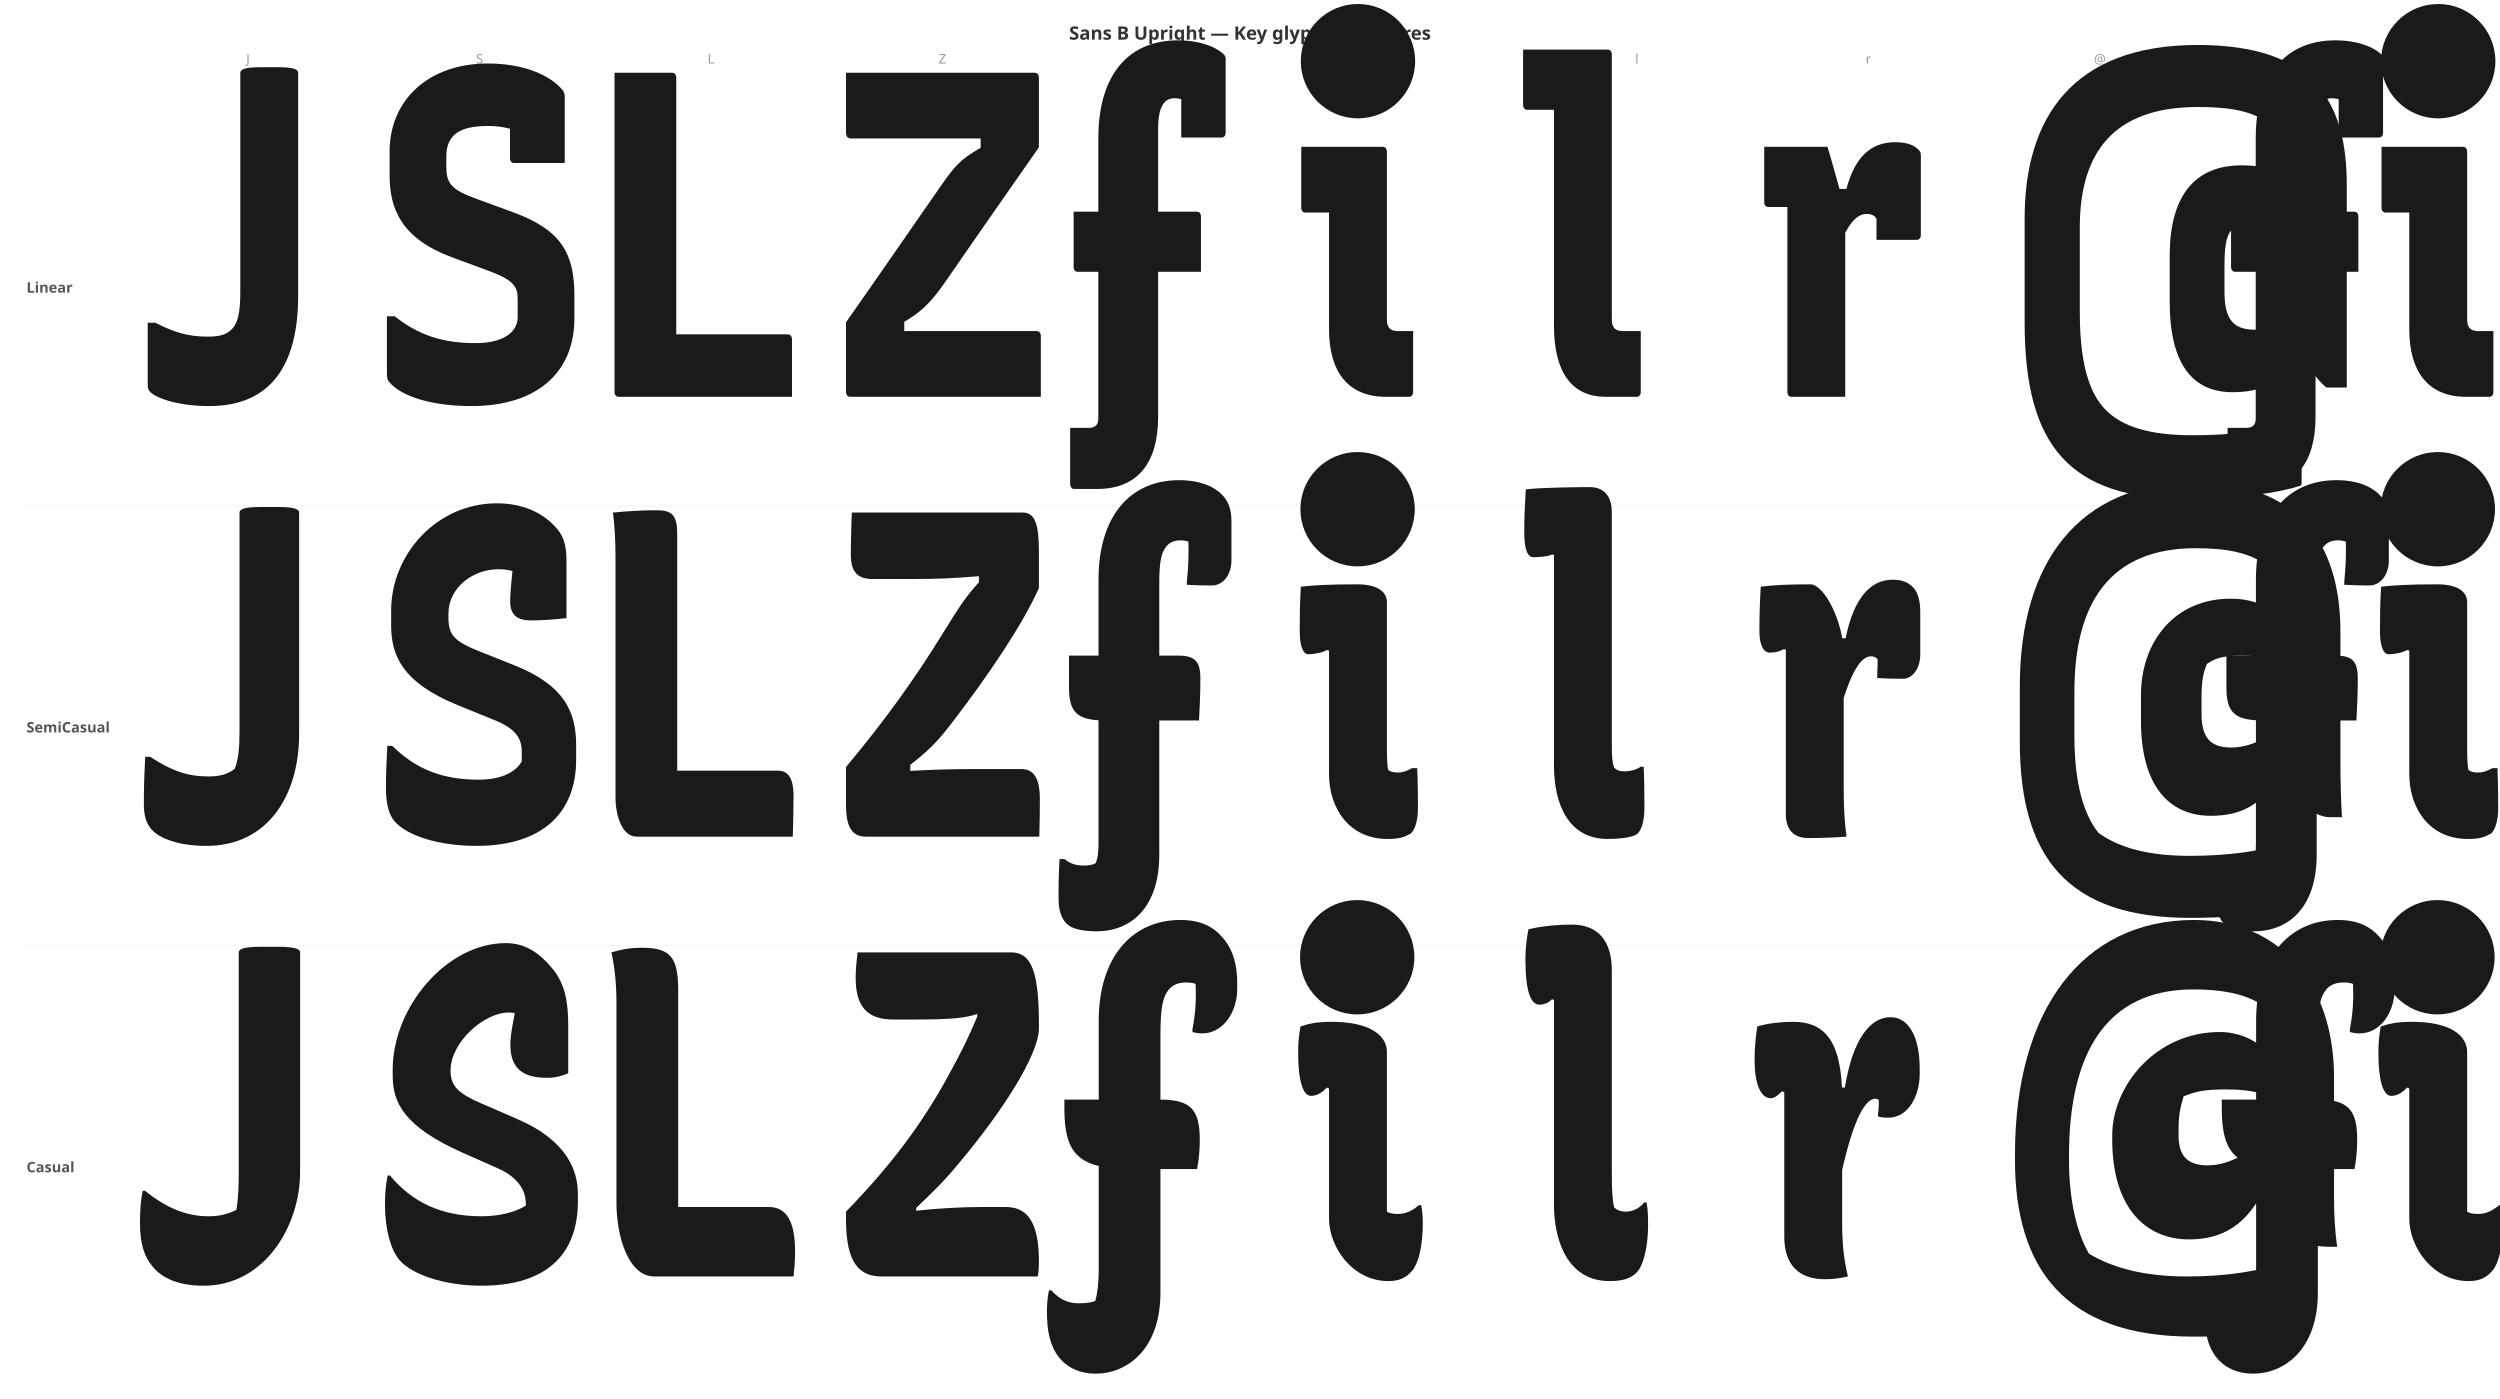
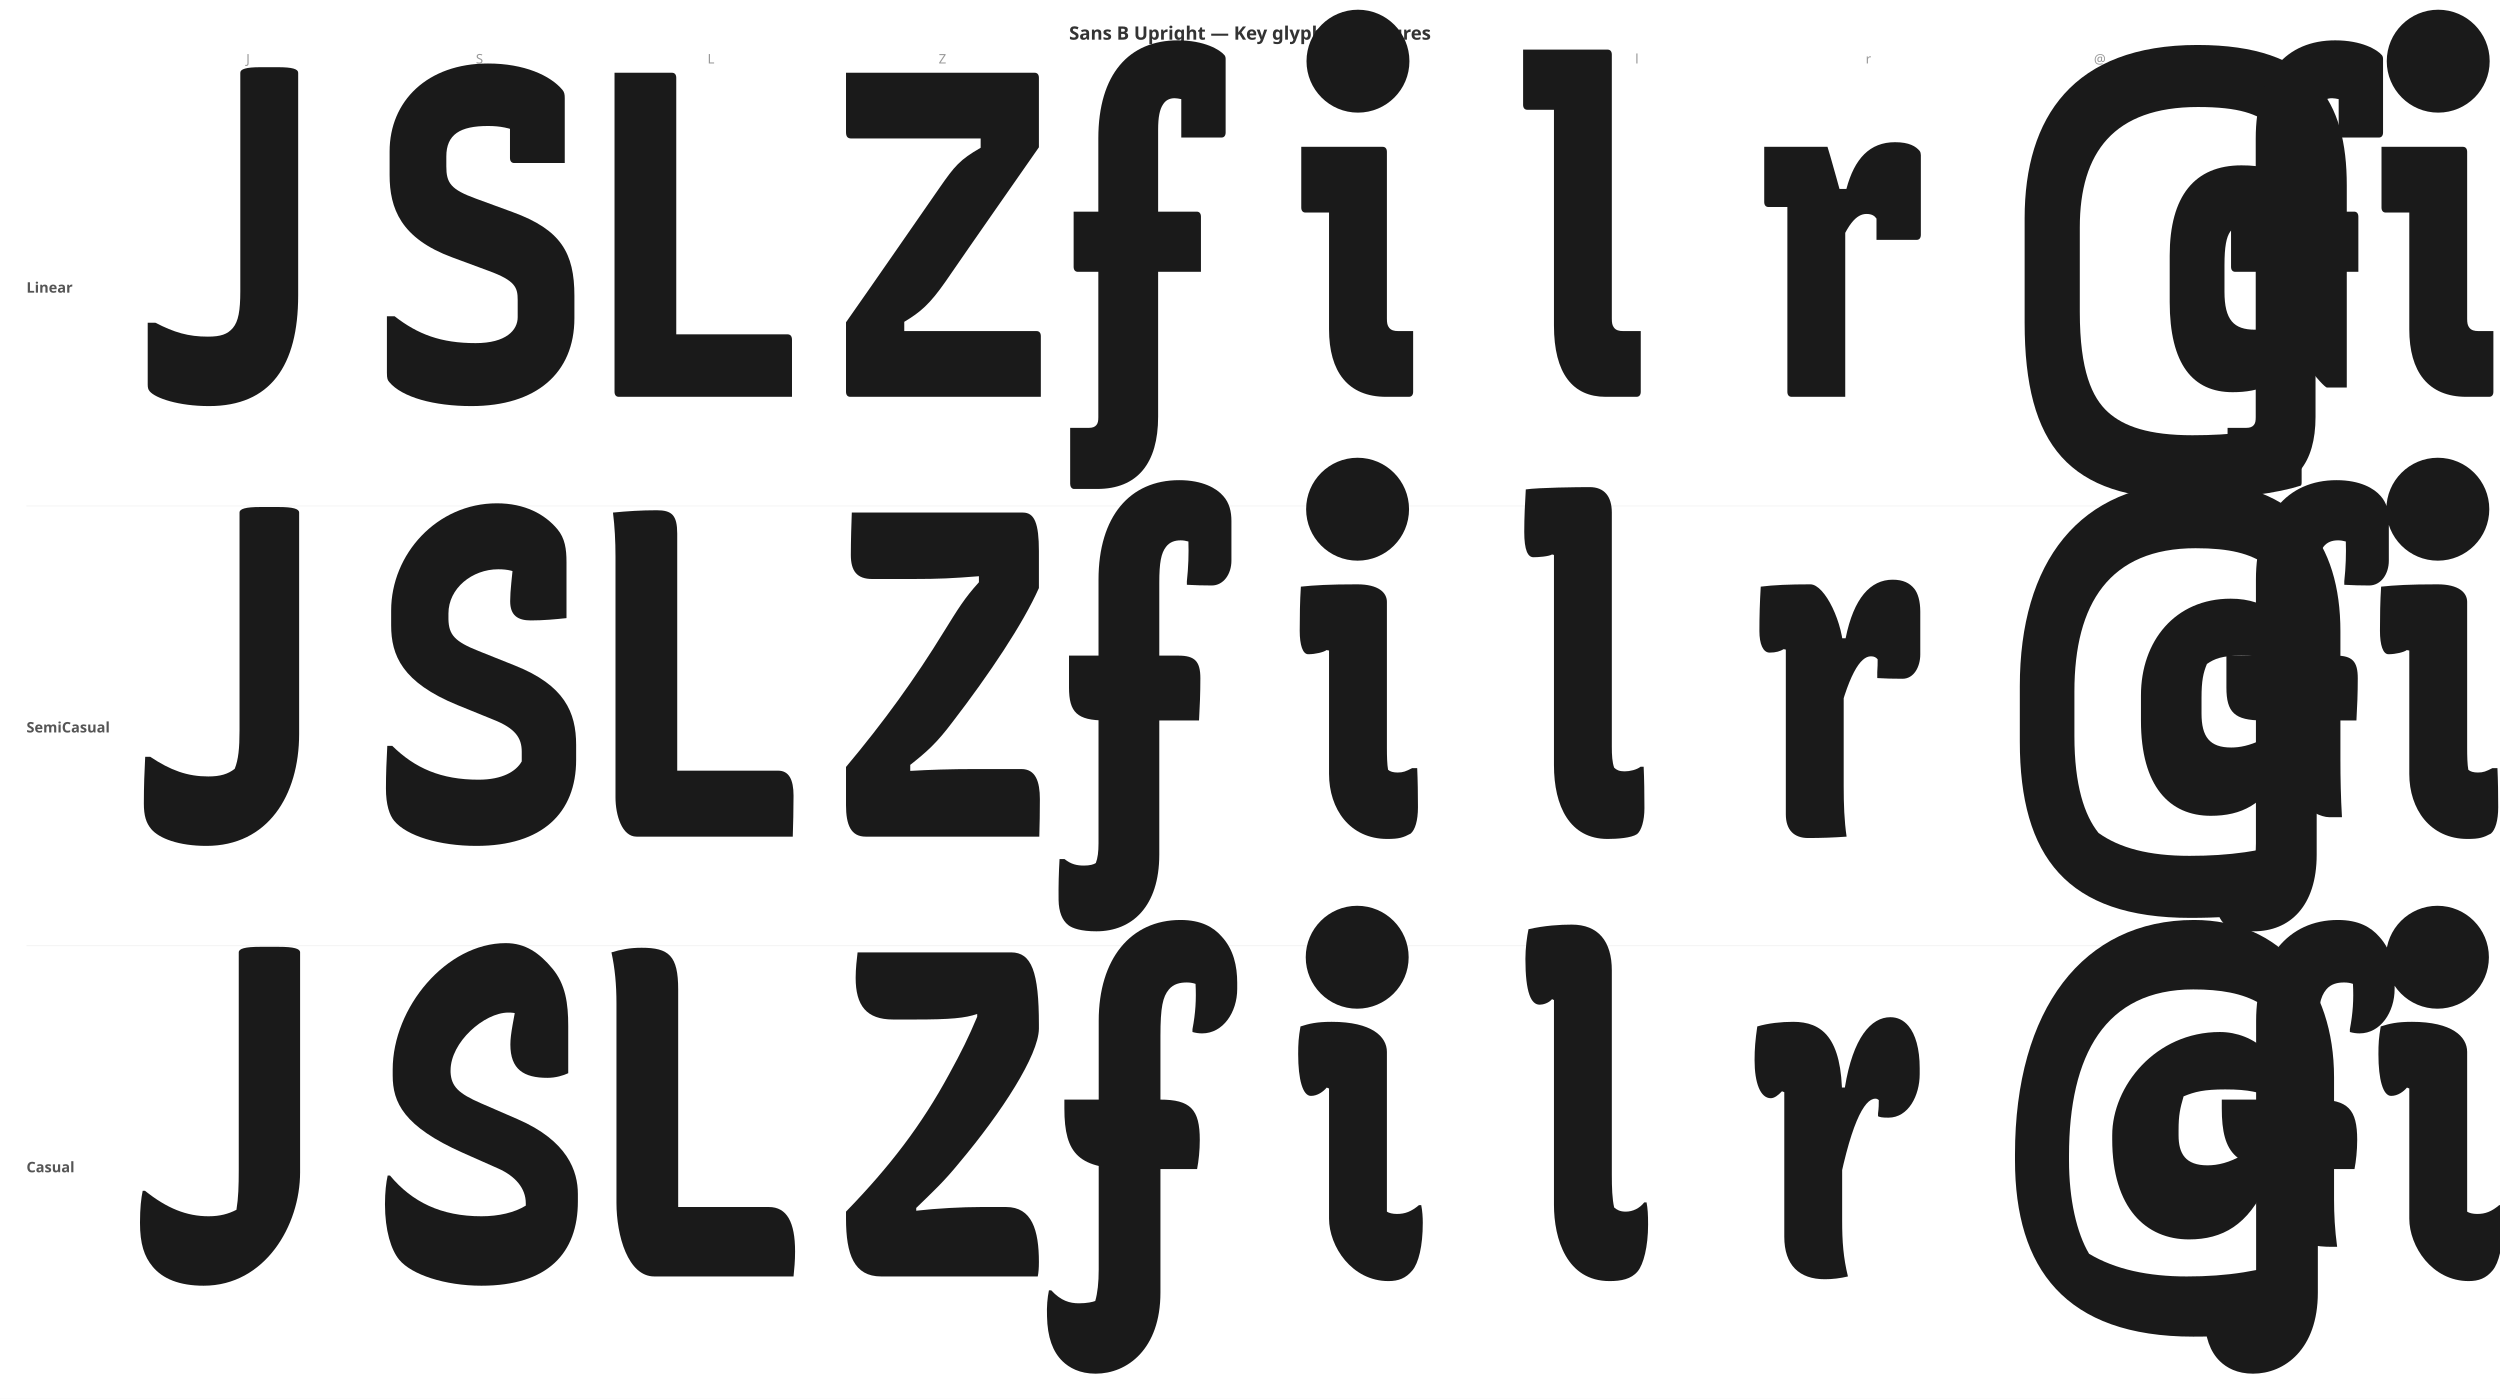
<svg xmlns="http://www.w3.org/2000/svg" width="1890.0" height="1057.5" viewBox="0 0 1890.0 1057.5">
  <rect width="100%" height="100%" fill="white" />
  <text x="945.0" y="30" text-anchor="middle" font-size="14" font-family="sans-serif" font-weight="bold" fill="#333">Sans B Upright — Key glyphs + features</text>
  <text x="187.5" y="48" text-anchor="middle" font-size="10" font-family="sans-serif" fill="#999">J</text>
  <text x="362.5" y="48" text-anchor="middle" font-size="10" font-family="sans-serif" fill="#999">S</text>
  <text x="537.5" y="48" text-anchor="middle" font-size="10" font-family="sans-serif" fill="#999">L</text>
  <text x="712.5" y="48" text-anchor="middle" font-size="10" font-family="sans-serif" fill="#999">Z</text>
  <text x="887.5" y="48" text-anchor="middle" font-size="10" font-family="sans-serif" fill="#999">f</text>
  <text x="1062.5" y="48" text-anchor="middle" font-size="10" font-family="sans-serif" fill="#999">i</text>
  <text x="1237.5" y="48" text-anchor="middle" font-size="10" font-family="sans-serif" fill="#999">l</text>
  <text x="1412.5" y="48" text-anchor="middle" font-size="10" font-family="sans-serif" fill="#999">r</text>
  <text x="1587.5" y="48" text-anchor="middle" font-size="10" font-family="sans-serif" fill="#999">@</text>
  <text x="1762.5" y="48" text-anchor="middle" font-size="10" font-family="sans-serif" fill="#999">fi</text>
  <text x="20" y="221.25" font-size="11" font-family="sans-serif" font-weight="bold" fill="#555">Linear</text>
  <path d="M157.167 254.5C142.292 254.5 131.792 251.35 117.5 244.0H111.667C111.667 259.75 111.667 276.2 111.667 290.55C111.667 293.0 111.958 294.4 113.125 295.8C117.5 301.05 135.0 307.0 158.042 307.0C204.417 307.0 225.417 276.55 225.417 223.35C225.417 167.794 225.417 110.556 225.417 55C225.417 52.2 221.042 50.8 210.104 50.8C205.729 50.8 201.354 50.8 196.979 50.8C186.042 50.8 181.667 52.2 181.667 55C181.667 55 181.667 55 181.667 55C181.667 55 181.667 55 181.667 55C181.667 109.516 181.667 165.684 181.667 220.2C181.667 234.9 180.208 242.95 176.125 247.85C172.042 252.75 166.792 254.5 157.167 254.5Z" fill="#1a1a1a" />
  <path d="M368.917 48C323.125 48 294.542 76.35 294.542 114.5V132.35C294.542 157.55 303.0 180.3 342.083 194.65L369.5 204.8C389.625 212.15 391.375 217.4 391.375 226.85V239.8C391.375 249.6 382.625 259.4 359.583 259.4C333.333 259.4 315.833 252.75 298.333 239.1H292.5C292.5 255.55 292.5 268.85 292.5 281.8C292.5 286.35 293.083 287.4 294.25 288.8C303.875 300.35 328.083 307.0 356.375 307.0C405.375 307.0 434.25 282.15 434.25 240.5V223.7C434.25 191.15 424.042 173.65 387.583 160.35L359.875 150.2C340.625 143.2 337.417 138.3 337.417 125.7V118.35C337.417 101.55 347.917 95.25 368.917 95.25C378.25 95.25 384.667 96.65 393.708 100.15L385.542 88.6C385.542 103.3 385.542 111.7 385.542 119.4C385.542 121.85 386.708 123.25 388.75 123.25C401.292 123.25 414.417 123.25 426.958 123.25C426.958 107.5 426.958 87.9 426.958 74.25C426.958 71.45 426.667 69.7 425.208 67.95C416.167 57.1 396.333 48 368.917 48Z" fill="#1a1a1a" />
  <path d="M467.792 300.0H598.75C598.75 285.65 598.75 273.05 598.75 256.95C598.75 254.15 597.583 252.75 595.25 252.75H511.25C511.25 189.05 511.25 122.55 511.25 58.85C511.25 56.4 510.083 55 508.042 55C493.458 55 479.167 55 464.583 55C464.583 64.45 464.583 73.55 464.583 83.0C464.583 154.05 464.583 225.1 464.583 296.15C464.583 298.6 465.75 300.0 467.792 300.0Z" fill="#1a1a1a" />
  <path d="M786.875 300.0C786.875 284.6 786.875 269.55 786.875 254.15C786.875 251.7 785.708 250.3 783.667 250.3H732.333C709.875 250.3 698.208 250.3 683.625 250.3V243.3C695.875 235.95 702.875 230.0 714.833 212.85C738.167 178.9 761.792 145.3 785.417 111.35V58.85C785.417 56.4 784.25 55 782.208 55H639.583C639.583 65.15 639.583 85.45 639.583 99.8C639.583 103.3 640.75 104.7 643.667 104.7H688.292C702.0 104.7 710.458 104.7 741.375 104.7V111.7C725.625 120.8 721.833 125.35 710.167 142.15C686.542 176.1 663.208 210.05 639.583 243.65V296.15C639.583 298.6 640.75 300.0 642.792 300.0Z" fill="#1a1a1a" />
  <path d="M809.042 323.45C809.042 337.8 809.042 351.45 809.042 365.8C809.042 367.9 810.208 369.65 811.958 369.65C813.072 369.65 818.481 369.65 829.458 369.65C859.792 369.65 875.542 350.4 875.542 315.05C875.542 244.7 875.542 147.4 875.542 98.05C875.542 88.6 876.708 82.65 879.333 78.8C881.375 75.65 884.292 74.25 888.083 74.25C889.542 74.25 891.292 74.6 893.042 74.95C893.042 80.9 893.042 92.1 893.042 100.85V104.0C903.071 104.0 913.387 104.0 923.375 104.0C925.417 104.0 926.583 102.6 926.583 100.15V44.5C926.583 43.45 926.292 42.4 925.708 41.7C922.309 37.621 910.583 30.5 890.417 30.5C853.756 30.5 830.333 55.7 830.333 104.7C830.333 175.4 830.333 244.7 830.333 315.4C830.333 318.2 830.042 319.95 828.875 321.35C827.708 322.75 825.958 323.45 823.333 323.45C819.693 323.45 817.445 323.45 814.875 323.45ZM811.667 160.0C811.667 174.0 811.667 187.65 811.667 201.65C811.667 204.1 812.833 205.5 814.875 205.5H907.917C907.917 190.8 907.917 178.55 907.917 163.85C907.917 161.4 906.75 160.0 904.708 160.0Z" fill="#1a1a1a" />
-   <path d="M983.75 111.0C983.75 125.0 983.75 142.85 983.75 156.85C983.75 159.3 984.917 160.7 986.958 160.7C993.083 160.7 1001.25 160.7 1002.708 160.7H1004.75C1004.75 189.05 1004.75 213.55 1004.75 248.9C1004.75 281.1 1019.042 300.0 1047.917 300.0C1058.125 300.0 1059.0 300.0 1065.125 300.0C1067.167 300.0 1068.333 298.6 1068.333 296.15C1068.333 282.15 1068.333 264.3 1068.333 250.3H1062.5C1058.708 250.3 1059.292 250.3 1057.25 250.3C1053.75 250.3 1051.708 249.6 1050.25 247.85C1048.792 246.1 1048.5 244.0 1048.5 240.85C1048.5 197.45 1048.5 158.25 1048.5 114.85C1048.5 112.4 1047.333 111.0 1045.292 111.0C1014.375 111.0 997.458 111.0 983.75 111.0ZM983.4 46.25C983.4 70.123 1002.752 89.475 1026.625 89.475C1050.498 89.475 1069.85 70.123 1069.85 46.25C1069.85 22.377 1050.498 3.025 1026.625 3.025C1002.752 3.025 983.4 22.377 983.4 46.25Z" fill="#1a1a1a" />
+   <path d="M983.75 111.0C983.75 125.0 983.75 142.85 983.75 156.85C983.75 159.3 984.917 160.7 986.958 160.7C993.083 160.7 1001.25 160.7 1002.708 160.7H1004.75C1004.75 189.05 1004.75 213.55 1004.75 248.9C1004.75 281.1 1019.042 300.0 1047.917 300.0C1058.125 300.0 1059.0 300.0 1065.125 300.0C1067.167 300.0 1068.333 298.6 1068.333 296.15C1068.333 282.15 1068.333 264.3 1068.333 250.3H1062.5C1058.708 250.3 1059.292 250.3 1057.25 250.3C1053.75 250.3 1051.708 249.6 1050.25 247.85C1048.792 246.1 1048.5 244.0 1048.5 240.85C1048.5 197.45 1048.5 158.25 1048.5 114.85C1048.5 112.4 1047.333 111.0 1045.292 111.0C1014.375 111.0 997.458 111.0 983.75 111.0ZM987.722 46.25C987.722 67.736 1005.139 85.153 1026.625 85.153C1048.111 85.153 1065.527 67.736 1065.527 46.25C1065.527 24.764 1048.111 7.348 1026.625 7.348C1005.139 7.348 987.722 24.764 987.722 46.25Z" fill="#1a1a1a" />
  <path d="M1151.458 37.5C1151.458 51.5 1151.458 65.15 1151.458 79.15C1151.458 81.6 1152.625 83.0 1154.667 83.0C1158.75 83.0 1171.0 83.0 1173.333 83.0H1174.792C1174.792 137.25 1174.792 191.85 1174.792 246.1C1174.792 282.5 1189.083 300.0 1213.875 300.0C1219.417 300.0 1233.417 300.0 1237.208 300.0C1239.25 300.0 1240.417 298.6 1240.417 296.15C1240.417 282.15 1240.417 264.3 1240.417 250.3H1237.5C1235.167 250.3 1230.208 250.3 1227.292 250.3C1223.792 250.3 1221.75 249.6 1220.292 247.85C1218.833 246.1 1218.542 244.0 1218.542 240.85C1218.542 172.95 1218.542 109.25 1218.542 41.35C1218.542 38.9 1217.375 37.5 1215.333 37.5C1206.0 37.5 1158.458 37.5 1151.458 37.5Z" fill="#1a1a1a" />
  <path d="M1333.75 111.0C1333.75 125.0 1333.75 138.65 1333.75 152.65C1333.75 155.1 1334.917 156.5 1336.958 156.5C1343.958 156.5 1347.458 156.5 1349.792 156.5H1351.25C1351.25 194.65 1351.25 258.0 1351.25 296.15C1351.25 298.6 1352.417 300.0 1354.458 300.0C1367.875 300.0 1381.583 300.0 1395.0 300.0C1395.0 289.85 1395.0 278.3 1395.0 265.7C1395.0 229.65 1395.0 187.3 1395.0 158.6C1395.0 158.25 1381.875 111.0 1381.583 111.0C1359.417 111.0 1344.833 111.0 1333.75 111.0ZM1432.625 107.5C1413.667 107.5 1402.0 119.75 1395.875 142.85H1386.542V196.75C1395.875 168.75 1403.766 161.75 1411.042 161.75C1415.125 161.75 1417.167 163.15 1418.625 165.25C1418.625 168.378 1418.625 171.415 1418.625 174.35V181.35C1428.542 181.35 1439.042 181.35 1448.958 181.35C1451.0 181.35 1452.167 179.95 1452.167 177.5V117.3C1452.167 116.25 1451.875 114.85 1451.292 114.15C1448.375 110.65 1443.417 107.5 1432.625 107.5Z" fill="#1a1a1a" />
  <path d="M1530.625 164.9V244.0C1530.625 336.75 1564.167 377.35 1653.708 377.35C1691.625 377.35 1723.125 372.45 1739.167 367.2C1740.042 366.85 1740.042 365.45 1740.042 364.4C1740.042 355.3 1740.042 329.05 1740.042 319.95H1733.333C1710.292 325.9 1687.542 329.05 1657.5 329.05C1624.542 329.05 1605.583 322.4 1593.625 311.55C1581.667 300.7 1572.333 280.4 1572.333 235.95V171.9C1572.333 115.2 1598.0 80.9 1661.583 80.9C1693.083 80.9 1706.5 86.15 1717.875 95.25C1729.542 104.35 1732.75 119.05 1732.75 141.8C1732.75 172.25 1732.75 209.35 1732.75 261.15C1732.75 262.55 1756.083 293.0 1759.292 293.0H1774.167C1774.167 275.85 1774.167 258.7 1774.167 241.55C1774.167 198.15 1774.167 154.4 1774.167 140.05C1774.167 77.05 1749.667 34.0 1661.292 34.0C1567.083 34.0 1530.625 88.95 1530.625 164.9ZM1748.5 233.15C1728.958 245.4 1715.25 249.25 1704.75 249.25C1688.708 249.25 1681.708 241.9 1681.708 220.55V200.6C1681.708 186.25 1683.167 179.25 1686.083 175.05C1689.292 170.5 1693.667 167.7 1706.5 167.7C1719.042 167.7 1731.0 170.5 1745.292 175.05V134.1H1728.958C1719.333 127.8 1710.0 125.0 1694.542 125.0C1659.25 125.0 1640.292 148.1 1640.292 193.25V228.25C1640.292 275.5 1657.792 296.5 1687.833 296.5C1708.833 296.5 1723.417 290.2 1735.958 271.3H1748.5Z" fill="#1a1a1a" />
-   <path d="M1684.042 323.45C1684.042 337.8 1684.042 351.45 1684.042 365.8C1684.042 367.9 1685.208 369.65 1686.958 369.65C1688.072 369.65 1693.481 369.65 1704.458 369.65C1734.792 369.65 1750.542 350.4 1750.542 315.05C1750.542 244.7 1750.542 147.4 1750.542 98.05C1750.542 88.6 1751.708 82.65 1754.333 78.8C1756.375 75.65 1759.292 74.25 1763.083 74.25C1764.542 74.25 1766.292 74.6 1768.042 74.95C1768.042 80.9 1768.042 92.1 1768.042 100.85V104.0C1778.071 104.0 1788.387 104.0 1798.375 104.0C1800.417 104.0 1801.583 102.6 1801.583 100.15V44.5C1801.583 43.45 1801.292 42.4 1800.708 41.7C1797.309 37.621 1785.583 30.5 1765.417 30.5C1728.756 30.5 1705.333 55.7 1705.333 104.7C1705.333 175.4 1705.333 244.7 1705.333 315.4C1705.333 318.2 1705.042 319.95 1703.875 321.35C1702.708 322.75 1700.958 323.45 1698.333 323.45C1694.693 323.45 1692.445 323.45 1689.875 323.45ZM1686.667 160.0C1686.667 174.0 1686.667 187.65 1686.667 201.65C1686.667 204.1 1687.833 205.5 1689.875 205.5H1782.917C1782.917 190.8 1782.917 178.55 1782.917 163.85C1782.917 161.4 1781.75 160.0 1779.708 160.0ZM1800.417 111.0C1800.417 125.0 1800.417 142.85 1800.417 156.85C1800.417 159.3 1801.583 160.7 1803.625 160.7C1809.75 160.7 1817.917 160.7 1819.375 160.7H1821.417C1821.417 189.05 1821.417 213.55 1821.417 248.9C1821.417 281.1 1835.708 300.0 1864.583 300.0C1874.792 300.0 1875.667 300.0 1881.792 300.0C1883.833 300.0 1885.0 298.6 1885.0 296.15C1885.0 282.15 1885.0 264.3 1885.0 250.3H1879.167C1875.375 250.3 1875.958 250.3 1873.917 250.3C1870.417 250.3 1868.375 249.6 1866.917 247.85C1865.458 246.1 1865.167 244.0 1865.167 240.85C1865.167 197.45 1865.167 158.25 1865.167 114.85C1865.167 112.4 1864.0 111.0 1861.958 111.0C1831.042 111.0 1814.125 111.0 1800.417 111.0ZM1800.067 46.25C1800.067 70.123 1819.418 89.475 1843.292 89.475C1867.165 89.475 1886.517 70.123 1886.517 46.25C1886.517 22.377 1867.165 3.025 1843.292 3.025C1819.418 3.025 1800.067 22.377 1800.067 46.25Z" fill="#1a1a1a" />
+   <path d="M1684.042 323.45C1684.042 337.8 1684.042 351.45 1684.042 365.8C1684.042 367.9 1685.208 369.65 1686.958 369.65C1688.072 369.65 1693.481 369.65 1704.458 369.65C1734.792 369.65 1750.542 350.4 1750.542 315.05C1750.542 244.7 1750.542 147.4 1750.542 98.05C1750.542 88.6 1751.708 82.65 1754.333 78.8C1756.375 75.65 1759.292 74.25 1763.083 74.25C1764.542 74.25 1766.292 74.6 1768.042 74.95C1768.042 80.9 1768.042 92.1 1768.042 100.85V104.0C1778.071 104.0 1788.387 104.0 1798.375 104.0C1800.417 104.0 1801.583 102.6 1801.583 100.15V44.5C1801.583 43.45 1801.292 42.4 1800.708 41.7C1797.309 37.621 1785.583 30.5 1765.417 30.5C1728.756 30.5 1705.333 55.7 1705.333 104.7C1705.333 175.4 1705.333 244.7 1705.333 315.4C1705.333 318.2 1705.042 319.95 1703.875 321.35C1702.708 322.75 1700.958 323.45 1698.333 323.45C1694.693 323.45 1692.445 323.45 1689.875 323.45ZM1686.667 160.0C1686.667 174.0 1686.667 187.65 1686.667 201.65C1686.667 204.1 1687.833 205.5 1689.875 205.5H1782.917C1782.917 190.8 1782.917 178.55 1782.917 163.85C1782.917 161.4 1781.75 160.0 1779.708 160.0ZM1800.417 111.0C1800.417 125.0 1800.417 142.85 1800.417 156.85C1800.417 159.3 1801.583 160.7 1803.625 160.7C1809.75 160.7 1817.917 160.7 1819.375 160.7H1821.417C1821.417 189.05 1821.417 213.55 1821.417 248.9C1821.417 281.1 1835.708 300.0 1864.583 300.0C1874.792 300.0 1875.667 300.0 1881.792 300.0C1883.833 300.0 1885.0 298.6 1885.0 296.15C1885.0 282.15 1885.0 264.3 1885.0 250.3H1879.167C1875.375 250.3 1875.958 250.3 1873.917 250.3C1870.417 250.3 1868.375 249.6 1866.917 247.85C1865.458 246.1 1865.167 244.0 1865.167 240.85C1865.167 197.45 1865.167 158.25 1865.167 114.85C1865.167 112.4 1864.0 111.0 1861.958 111.0C1831.042 111.0 1814.125 111.0 1800.417 111.0ZM1804.389 46.25C1804.389 67.736 1821.806 85.153 1843.292 85.153C1864.778 85.153 1882.194 67.736 1882.194 46.25C1882.194 24.764 1864.778 7.348 1843.292 7.348C1821.806 7.348 1804.389 24.764 1804.389 46.25Z" fill="#1a1a1a" />
  <line x1="20" y1="382.5" x2="1870.0" y2="382.5" stroke="#eee" stroke-width="0.5" />
  <text x="20" y="553.75" font-size="11" font-family="sans-serif" font-weight="bold" fill="#555">SemiCasual</text>
  <path d="M157.458 587.0C141.708 587.0 129.021 582.45 113.562 572.125H109.771C109.188 582.8 108.75 594.7 108.75 607.475C108.75 616.75 110.5 622.175 114.292 626.725C120.271 633.9 135.292 639.5 156.0 639.5C202.375 639.5 226.146 601.525 226.146 554.8C226.146 499.591 226.146 442.709 226.146 387.5C226.146 384.7 221.64 383.3 210.374 383.3C205.868 383.3 201.361 383.3 196.855 383.3C185.59 383.3 181.083 384.7 181.083 387.5C181.083 387.5 181.083 387.5 181.083 387.5C181.083 387.5 181.083 387.5 181.083 387.5C181.083 441.9 181.083 497.95 181.083 552.35C181.083 565.65 180.208 574.4 177.438 581.225C172.333 585.25 166.5 587.0 157.458 587.0Z" fill="#1a1a1a" />
  <path d="M375.625 380.5C330.271 380.5 295.708 419.0 295.708 461.525V472.725C295.708 495.475 304.021 515.95 346.021 533.1L373.146 544.125C389.479 550.6 394.438 557.775 394.438 568.275V575.625C390.208 583.15 379.854 589.45 361.771 589.45C333.333 589.45 313.646 580.7 296.583 563.9H292.792C292.208 574.75 291.771 585.075 291.771 596.1C291.771 608.35 294.396 616.225 298.042 620.6C307.521 631.975 332.167 639.5 360.167 639.5C409.896 639.5 435.562 614.65 435.562 574.4V563.2C435.562 538.35 426.667 518.05 389.333 503.175L361.771 492.15C343.688 484.975 339.312 479.9 339.021 468.175V463.8C339.021 444.725 356.958 430.375 376.646 430.375C384.083 430.375 388.75 431.6 395.75 435.1L388.604 420.225C387.0 437.025 385.688 446.475 385.688 454.525C385.688 465.2 391.375 469.05 401.292 469.05C410.771 469.05 420.104 468.175 428.271 467.3C428.271 454.0 428.271 437.9 428.271 424.95C428.271 414.975 427.104 406.925 421.417 400.1C411.938 388.725 396.771 380.5 375.625 380.5Z" fill="#1a1a1a" />
  <path d="M481.208 632.5C481.208 632.5 599.333 632.5 599.333 632.5C599.625 622.35 599.917 613.25 599.917 601.525C599.917 589.1 596.271 582.625 588.25 582.625C588.25 582.625 511.979 582.625 511.979 582.625C511.979 522.775 511.979 459.775 511.979 403.425C511.979 389.425 507.896 385.75 496.521 385.75C484.854 385.75 474.062 386.45 463.417 387.5C464.729 398.175 465.312 409.025 465.312 420.75C465.312 481.475 465.312 542.025 465.312 602.75C465.312 616.4 470.271 632.5 481.208 632.5Z" fill="#1a1a1a" />
  <path d="M785.708 632.5C786.0 623.4 786.146 614.125 786.146 604.15C786.146 590.85 782.938 581.4 772.146 581.4C772.146 581.4 737.0 581.4 737.0 581.4C718.771 581.4 703.021 581.925 688.146 582.8C688.146 582.8 688.146 578.25 688.146 578.25C700.542 568.45 707.979 561.975 720.083 545.875C747.938 509.65 773.458 471.5 785.417 444.55C785.417 444.55 785.417 416.725 785.417 416.725C785.417 395.55 782.062 387.5 773.312 387.5C773.312 387.5 643.958 387.5 643.958 387.5C643.667 395.025 643.229 408.85 643.229 419.525C643.229 431.775 647.896 437.725 659.417 437.725C659.417 437.725 689.896 437.725 689.896 437.725C710.312 437.725 720.083 437.2 740.062 435.625C740.062 435.625 740.062 440.175 740.062 440.175C728.979 452.425 724.312 460.3 713.958 476.925C691.646 513.325 668.021 545.875 639.583 579.825C639.583 579.825 639.583 608.7 639.583 608.7C639.583 623.575 643.229 632.5 654.458 632.5C654.458 632.5 785.708 632.5 785.708 632.5Z" fill="#1a1a1a" />
  <path d="M801.021 649.475C800.438 659.45 800.146 669.6 800.292 680.45C800.433 689.478 803.078 695.8 807.583 699.35C810.677 701.824 817.361 704.075 828.875 704.075C856.0 704.075 876.417 685.175 876.417 646.15C876.417 579.825 876.417 502.3 876.417 440.7C876.417 424.95 877.875 418.125 881.521 413.4C884.292 409.725 888.229 408.5 892.604 408.5C894.526 408.5 896.48 408.829 898.438 409.375C898.748 418.321 898.424 429.062 897.271 439.475C897.271 439.475 897.271 442.1 897.271 442.1C903.452 442.45 909.923 442.625 916.083 442.625C925.067 442.625 930.958 433.898 930.958 423.9C930.958 423.9 930.958 393.8 930.958 393.8C930.958 386.836 929.432 380.092 924.688 374.9C919.849 369.265 909.323 363.0 891.438 363.0C854.259 363.0 830.479 390.3 830.479 438.25C830.479 505.45 830.479 571.075 830.479 637.575C830.479 643.875 829.896 648.775 828.438 652.45C826.979 653.5 823.917 654.375 819.542 654.375C814.222 654.375 809.778 653.464 804.812 649.475C804.812 649.475 801.021 649.475 801.021 649.475ZM808.167 495.65C808.167 503.7 808.167 511.575 808.167 519.8C808.167 538.525 814.292 544.65 835.438 544.65C835.438 544.65 906.458 544.65 906.458 544.65C907.042 534.325 907.479 524.175 907.479 512.8C907.479 500.025 903.396 495.65 890.854 495.65C890.854 495.65 808.167 495.65 808.167 495.65Z" fill="#1a1a1a" />
-   <path d="M983.458 443.5C982.729 454.7 982.583 465.9 982.583 476.925C982.583 487.775 984.917 494.6 989.0 494.6C994.542 494.6 1000.812 493.025 1002.854 491.45C1002.854 491.45 1004.75 491.8 1004.75 491.8C1004.75 521.2 1004.75 546.925 1004.75 585.075C1004.75 611.675 1020.5 634.25 1048.792 634.25C1057.688 634.25 1060.896 633.2 1066.438 630.225C1069.792 627.425 1071.979 620.425 1071.979 610.275C1071.979 601.175 1071.833 589.975 1071.396 580.7C1071.396 580.7 1067.604 580.7 1067.604 580.7C1062.792 583.15 1060.75 584.025 1056.667 584.025C1053.312 584.025 1050.833 583.325 1049.375 581.925C1048.646 577.725 1048.5 571.95 1048.5 565.3C1048.5 529.775 1048.5 496.525 1048.5 455.05C1048.5 448.05 1042.229 441.75 1026.042 441.75C1004.896 441.75 993.521 442.45 983.458 443.5ZM983.108 384.962C983.108 384.962 983.108 384.962 983.108 384.962C983.108 408.836 1002.46 428.188 1026.333 428.188C1050.207 428.188 1069.558 408.836 1069.558 384.962C1069.558 384.962 1069.558 384.962 1069.558 384.962C1069.558 361.089 1050.207 341.738 1026.333 341.738C1002.46 341.738 983.108 361.089 983.108 384.962Z" fill="#1a1a1a" />
+   <path d="M983.458 443.5C982.729 454.7 982.583 465.9 982.583 476.925C982.583 487.775 984.917 494.6 989.0 494.6C994.542 494.6 1000.812 493.025 1002.854 491.45C1002.854 491.45 1004.75 491.8 1004.75 491.8C1004.75 521.2 1004.75 546.925 1004.75 585.075C1004.75 611.675 1020.5 634.25 1048.792 634.25C1057.688 634.25 1060.896 633.2 1066.438 630.225C1069.792 627.425 1071.979 620.425 1071.979 610.275C1071.979 601.175 1071.833 589.975 1071.396 580.7C1071.396 580.7 1067.604 580.7 1067.604 580.7C1062.792 583.15 1060.75 584.025 1056.667 584.025C1053.312 584.025 1050.833 583.325 1049.375 581.925C1048.646 577.725 1048.5 571.95 1048.5 565.3C1048.5 529.775 1048.5 496.525 1048.5 455.05C1048.5 448.05 1042.229 441.75 1026.042 441.75C1004.896 441.75 993.521 442.45 983.458 443.5ZM987.431 384.962C987.431 384.962 987.431 384.962 987.431 384.962C987.431 406.448 1004.847 423.865 1026.333 423.865C1047.819 423.865 1065.236 406.448 1065.236 384.962C1065.236 384.962 1065.236 384.962 1065.236 384.962C1065.236 363.477 1047.819 346.06 1026.333 346.06C1004.847 346.06 987.431 363.477 987.431 384.962Z" fill="#1a1a1a" />
  <path d="M1153.5 370.0C1152.917 379.8 1152.333 391.0 1152.333 402.025C1152.333 416.2 1155.104 421.275 1159.333 421.275C1162.542 421.275 1170.854 420.75 1173.333 419.175C1173.333 419.175 1174.792 419.525 1174.792 419.525C1174.792 472.025 1174.792 526.1 1174.792 578.425C1174.792 609.575 1186.75 634.25 1215.333 634.25C1222.479 634.25 1233.271 633.55 1237.646 630.575C1240.854 627.95 1243.188 620.6 1243.188 610.975C1243.188 600.125 1243.042 588.925 1242.604 579.65C1242.604 579.65 1240.271 579.65 1240.271 579.65C1237.354 581.925 1232.25 583.15 1228.167 583.15C1224.229 583.15 1222.042 582.1 1220.292 580.35C1218.833 576.15 1218.542 571.075 1218.542 564.425C1218.542 504.4 1218.542 447.525 1218.542 387.5C1218.542 375.25 1212.854 368.25 1201.771 368.25C1192.875 368.25 1162.979 368.6 1153.5 370.0Z" fill="#1a1a1a" />
  <path d="M1331.125 443.5C1330.396 455.575 1330.104 465.725 1330.104 477.1C1330.104 486.9 1332.875 493.375 1337.833 493.375C1342.646 493.375 1345.854 492.325 1348.479 490.75C1348.479 490.75 1350.083 491.1 1350.083 491.1C1350.083 528.55 1350.083 577.9 1350.083 615.525C1350.083 627.6 1356.354 633.55 1367.0 633.55C1376.625 633.55 1386.396 633.2 1396.021 632.5C1394.271 620.25 1393.833 608.525 1393.833 594.175C1393.833 558.475 1393.833 519.8 1393.833 494.25C1393.833 471.15 1379.542 441.75 1368.604 441.75C1353.0 441.75 1340.75 442.275 1331.125 443.5ZM1430.875 438.25C1414.104 438.25 1401.417 452.075 1395.292 482.525C1395.292 482.525 1387.125 482.525 1387.125 482.525C1387.125 482.525 1387.125 552.875 1387.125 552.875C1397.188 509.3 1406.529 496.175 1414.396 496.175C1417.021 496.175 1418.333 497.05 1419.5 498.45C1419.5 501.414 1419.5 504.507 1419.208 508.075C1419.208 508.075 1419.208 512.625 1419.208 512.625C1424.896 512.975 1431.021 513.15 1438.312 513.15C1446.917 513.15 1451.729 504.05 1451.729 494.775C1451.729 494.775 1451.729 462.4 1451.729 462.4C1451.729 454.525 1449.979 448.4 1447.062 444.9C1443.708 440.875 1438.896 438.25 1430.875 438.25Z" fill="#1a1a1a" />
  <path d="M1526.979 518.75C1526.979 518.75 1526.979 560.575 1526.979 560.575C1526.979 647.725 1562.562 693.925 1655.896 693.925C1696.292 693.925 1722.833 689.2 1735.667 682.025C1739.75 678.35 1740.625 669.6 1740.625 662.775C1740.625 656.65 1740.625 641.775 1740.625 635.65C1740.625 635.65 1736.396 635.65 1736.396 635.65C1709.417 643.525 1685.792 647.025 1655.312 647.025C1624.396 647.025 1602.375 641.075 1586.479 629.7C1575.833 616.4 1568.25 593.65 1568.25 556.55C1568.25 556.55 1568.25 522.775 1568.25 522.775C1568.25 456.275 1594.792 414.45 1659.833 414.45C1685.792 414.45 1700.958 418.475 1713.354 427.05C1721.521 440.0 1723.854 449.625 1723.854 479.025C1723.854 509.475 1723.854 543.075 1723.854 584.2C1723.854 598.725 1748.646 617.8 1760.896 617.8C1760.896 617.8 1770.521 617.8 1770.521 617.8C1769.646 602.75 1769.354 588.225 1769.354 574.225C1769.354 537.125 1769.354 499.85 1769.354 477.275C1769.354 410.95 1737.125 364.75 1659.979 364.75C1570.875 364.75 1526.979 426.0 1526.979 518.75ZM1738.0 538.7C1716.417 559.0 1699.938 565.125 1686.812 565.125C1670.479 565.125 1664.354 557.075 1664.354 539.4C1664.354 539.4 1664.354 527.5 1664.354 527.5C1664.354 514.55 1665.667 508.6 1668.438 501.95C1674.271 497.925 1679.958 495.65 1694.396 495.65C1710.146 495.65 1719.042 498.275 1731.729 502.125C1731.729 502.125 1734.792 464.15 1734.792 464.15C1734.792 464.15 1720.938 464.15 1720.938 464.15C1711.604 456.45 1700.521 452.6 1686.375 452.6C1644.375 452.6 1618.562 484.625 1618.562 525.75C1618.562 525.75 1618.562 544.825 1618.562 544.825C1618.562 594.525 1640.146 616.75 1671.354 616.75C1694.542 616.75 1711.458 608.175 1724.729 583.325C1724.729 583.325 1740.771 583.325 1740.771 583.325C1740.771 583.325 1738.0 538.7 1738.0 538.7Z" fill="#1a1a1a" />
-   <path d="M1676.021 649.475C1675.438 659.45 1675.146 669.6 1675.292 680.45C1675.433 689.478 1678.078 695.8 1682.583 699.35C1685.677 701.824 1692.361 704.075 1703.875 704.075C1731.0 704.075 1751.417 685.175 1751.417 646.15C1751.417 579.825 1751.417 502.3 1751.417 440.7C1751.417 424.95 1752.875 418.125 1756.521 413.4C1759.292 409.725 1763.229 408.5 1767.604 408.5C1769.526 408.5 1771.48 408.829 1773.438 409.375C1773.748 418.321 1773.424 429.062 1772.271 439.475C1772.271 439.475 1772.271 442.1 1772.271 442.1C1778.452 442.45 1784.923 442.625 1791.083 442.625C1800.067 442.625 1805.958 433.898 1805.958 423.9C1805.958 423.9 1805.958 393.8 1805.958 393.8C1805.958 386.836 1804.432 380.092 1799.688 374.9C1794.849 369.265 1784.323 363.0 1766.438 363.0C1729.259 363.0 1705.479 390.3 1705.479 438.25C1705.479 505.45 1705.479 571.075 1705.479 637.575C1705.479 643.875 1704.896 648.775 1703.438 652.45C1701.979 653.5 1698.917 654.375 1694.542 654.375C1689.222 654.375 1684.778 653.464 1679.812 649.475C1679.812 649.475 1676.021 649.475 1676.021 649.475ZM1683.167 495.65C1683.167 503.7 1683.167 511.575 1683.167 519.8C1683.167 538.525 1689.292 544.65 1710.438 544.65C1710.438 544.65 1781.458 544.65 1781.458 544.65C1782.042 534.325 1782.479 524.175 1782.479 512.8C1782.479 500.025 1778.396 495.65 1765.854 495.65C1765.854 495.65 1683.167 495.65 1683.167 495.65ZM1800.125 443.5C1799.396 454.7 1799.25 465.9 1799.25 476.925C1799.25 487.775 1801.583 494.6 1805.667 494.6C1811.208 494.6 1817.479 493.025 1819.521 491.45C1819.521 491.45 1821.417 491.8 1821.417 491.8C1821.417 521.2 1821.417 546.925 1821.417 585.075C1821.417 611.675 1837.167 634.25 1865.458 634.25C1874.354 634.25 1877.562 633.2 1883.104 630.225C1886.458 627.425 1888.646 620.425 1888.646 610.275C1888.646 601.175 1888.5 589.975 1888.062 580.7C1888.062 580.7 1884.271 580.7 1884.271 580.7C1879.458 583.15 1877.417 584.025 1873.333 584.025C1869.979 584.025 1867.5 583.325 1866.042 581.925C1865.312 577.725 1865.167 571.95 1865.167 565.3C1865.167 529.775 1865.167 496.525 1865.167 455.05C1865.167 448.05 1858.896 441.75 1842.708 441.75C1821.562 441.75 1810.188 442.45 1800.125 443.5ZM1799.775 384.962C1799.775 384.962 1799.775 384.962 1799.775 384.962C1799.775 408.836 1819.127 428.188 1843 428.188C1866.873 428.188 1886.225 408.836 1886.225 384.962C1886.225 384.962 1886.225 384.962 1886.225 384.962C1886.225 361.089 1866.873 341.738 1843 341.738C1819.127 341.738 1799.775 361.089 1799.775 384.962Z" fill="#1a1a1a" />
+   <path d="M1676.021 649.475C1675.438 659.45 1675.146 669.6 1675.292 680.45C1675.433 689.478 1678.078 695.8 1682.583 699.35C1685.677 701.824 1692.361 704.075 1703.875 704.075C1731.0 704.075 1751.417 685.175 1751.417 646.15C1751.417 579.825 1751.417 502.3 1751.417 440.7C1751.417 424.95 1752.875 418.125 1756.521 413.4C1759.292 409.725 1763.229 408.5 1767.604 408.5C1769.526 408.5 1771.48 408.829 1773.438 409.375C1773.748 418.321 1773.424 429.062 1772.271 439.475C1772.271 439.475 1772.271 442.1 1772.271 442.1C1778.452 442.45 1784.923 442.625 1791.083 442.625C1800.067 442.625 1805.958 433.898 1805.958 423.9C1805.958 423.9 1805.958 393.8 1805.958 393.8C1805.958 386.836 1804.432 380.092 1799.688 374.9C1794.849 369.265 1784.323 363.0 1766.438 363.0C1729.259 363.0 1705.479 390.3 1705.479 438.25C1705.479 505.45 1705.479 571.075 1705.479 637.575C1705.479 643.875 1704.896 648.775 1703.438 652.45C1701.979 653.5 1698.917 654.375 1694.542 654.375C1689.222 654.375 1684.778 653.464 1679.812 649.475C1679.812 649.475 1676.021 649.475 1676.021 649.475ZM1683.167 495.65C1683.167 503.7 1683.167 511.575 1683.167 519.8C1683.167 538.525 1689.292 544.65 1710.438 544.65C1710.438 544.65 1781.458 544.65 1781.458 544.65C1782.042 534.325 1782.479 524.175 1782.479 512.8C1782.479 500.025 1778.396 495.65 1765.854 495.65C1765.854 495.65 1683.167 495.65 1683.167 495.65ZM1800.125 443.5C1799.396 454.7 1799.25 465.9 1799.25 476.925C1799.25 487.775 1801.583 494.6 1805.667 494.6C1811.208 494.6 1817.479 493.025 1819.521 491.45C1819.521 491.45 1821.417 491.8 1821.417 491.8C1821.417 521.2 1821.417 546.925 1821.417 585.075C1821.417 611.675 1837.167 634.25 1865.458 634.25C1874.354 634.25 1877.562 633.2 1883.104 630.225C1886.458 627.425 1888.646 620.425 1888.646 610.275C1888.646 601.175 1888.5 589.975 1888.062 580.7C1888.062 580.7 1884.271 580.7 1884.271 580.7C1879.458 583.15 1877.417 584.025 1873.333 584.025C1869.979 584.025 1867.5 583.325 1866.042 581.925C1865.312 577.725 1865.167 571.95 1865.167 565.3C1865.167 529.775 1865.167 496.525 1865.167 455.05C1865.167 448.05 1858.896 441.75 1842.708 441.75C1821.562 441.75 1810.188 442.45 1800.125 443.5ZM1804.097 384.962C1804.097 384.962 1804.097 384.962 1804.097 384.962C1804.097 406.448 1821.514 423.865 1843 423.865C1864.486 423.865 1881.902 406.448 1881.902 384.962C1881.902 384.962 1881.902 384.962 1881.902 384.962C1881.902 363.477 1864.486 346.06 1843 346.06C1821.514 346.06 1804.097 363.477 1804.097 384.962Z" fill="#1a1a1a" />
  <line x1="20" y1="715.0" x2="1870.0" y2="715.0" stroke="#eee" stroke-width="0.5" />
  <text x="20" y="886.25" font-size="11" font-family="sans-serif" font-weight="bold" fill="#555">Casual</text>
  <path d="M157.75 919.5C141.125 919.5 126.25 913.55 109.625 900.25H107.875C106.708 905.85 105.833 913.2 105.833 924.4C105.833 940.5 109.042 949.95 115.458 957.65C123.042 966.75 135.583 972.0 153.958 972.0C200.333 972.0 226.875 926.5 226.875 886.25C226.875 831.388 226.875 774.862 226.875 720.0C226.875 717.2 222.238 715.8 210.644 715.8C206.006 715.8 201.369 715.8 196.731 715.8C185.137 715.8 180.5 717.2 180.5 720.0C180.5 720.0 180.5 720.0 180.5 720.0C180.5 720.0 180.5 720.0 180.5 720.0C180.5 774.285 180.5 830.215 180.5 884.5C180.5 896.4 180.208 905.85 178.75 914.6C172.625 917.75 166.208 919.5 157.75 919.5Z" fill="#1a1a1a" />
  <path d="M382.333 713.0C337.417 713.0 296.875 761.65 296.875 808.55V813.1C296.875 833.4 305.042 851.6 349.958 871.55L376.792 883.45C389.333 889.05 397.5 898.15 397.5 909.7V911.45C389.042 916.7 377.083 919.5 363.958 919.5C333.333 919.5 311.458 908.65 294.833 888.7H293.083C291.917 893.95 291.042 901.3 291.042 910.4C291.042 930.35 295.708 945.05 301.833 952.4C311.167 963.6 336.25 972.0 363.958 972.0C414.417 972.0 436.875 947.15 436.875 908.3V902.7C436.875 885.55 429.292 862.45 391.083 846.0L363.667 834.1C346.75 826.75 341.208 821.5 340.625 810.65V809.25C340.625 787.9 366.0 765.5 384.375 765.5C389.917 765.5 392.833 766.55 397.792 770.05L391.667 751.85C388.458 770.75 385.833 781.25 385.833 789.65C385.833 808.55 396.042 814.85 413.833 814.85C420.25 814.85 425.792 813.1 429.583 811.35C429.583 800.5 429.583 787.9 429.583 775.65C429.583 758.5 427.542 744.15 417.625 732.25C407.708 720.35 397.208 713.0 382.333 713.0Z" fill="#1a1a1a" />
  <path d="M494.625 965.0H599.917C600.5 959.05 601.083 953.45 601.083 946.1C601.083 924.05 594.958 912.5 581.25 912.5H512.708C512.708 856.5 512.708 797.0 512.708 748.0C512.708 722.45 505.708 716.5 485.0 716.5C476.25 716.5 468.958 717.9 462.25 720.0C464.875 731.9 466.042 744.5 466.042 758.5C466.042 808.9 466.042 858.95 466.042 909.35C466.042 934.2 474.792 965.0 494.625 965.0Z" fill="#1a1a1a" />
  <path d="M784.542 965.0C785.125 962.2 785.417 958.7 785.417 954.15C785.417 930.0 780.167 912.5 760.625 912.5H741.667C727.667 912.5 707.833 913.55 692.667 915.3V913.2C705.208 900.95 713.083 893.95 725.333 878.9C757.708 840.4 785.125 797.7 785.417 777.75V774.6C785.417 734.7 779.875 720.0 764.417 720.0H648.333C647.75 724.9 646.875 732.25 646.875 739.25C646.875 760.25 655.042 770.75 675.167 770.75H691.5C718.625 770.75 729.708 769.7 738.75 766.55V768.65C732.333 784.05 726.792 795.25 717.75 811.7C696.75 850.55 672.833 881.7 639.583 916.0V921.25C639.583 948.55 645.708 965.0 666.125 965.0Z" fill="#1a1a1a" />
  <path d="M793.0 975.5C791.833 981.1 791.25 987.75 791.542 995.1C791.825 1011.056 795.947 1021.95 803.208 1029.05C808.283 1033.997 816.242 1038.5 828.292 1038.5C852.208 1038.5 877.292 1019.95 877.292 977.25C877.292 914.95 877.292 857.2 877.292 783.35C877.292 761.3 879.042 753.6 883.708 748.0C887.208 743.8 892.167 742.75 897.125 742.75C899.51 742.75 901.668 743.058 903.833 743.8C904.455 755.742 903.806 766.025 901.5 778.1V780.2C903.833 780.9 906.458 781.25 908.792 781.25C924.717 781.25 935.333 765.197 935.333 747.65V743.1C935.333 730.223 932.572 717.784 923.667 708.1C917.388 700.909 908.062 695.5 892.458 695.5C854.762 695.5 830.625 724.9 830.625 771.8C830.625 835.5 830.625 897.45 830.625 959.75C830.625 969.55 829.75 977.6 828.0 983.55C826.25 984.25 821.875 985.3 815.75 985.3C808.75 985.3 802.111 983.478 794.75 975.5ZM804.667 831.3C804.667 833.4 804.667 835.5 804.667 837.95C804.667 872.95 815.75 883.8 856.0 883.8H905.0C906.167 877.85 907.042 869.8 907.042 861.75C907.042 838.65 900.042 831.3 877.0 831.3Z" fill="#1a1a1a" />
-   <path d="M983.167 776.0C981.708 784.4 981.417 788.95 981.417 797.0C981.417 816.25 984.917 828.5 991.042 828.5C996.0 828.5 1000.375 825.35 1003.0 822.2L1004.75 822.9C1004.75 853.35 1004.75 880.3 1004.75 921.25C1004.75 942.25 1021.958 968.5 1049.667 968.5C1057.25 968.5 1062.792 966.4 1067.75 960.45C1072.417 954.85 1075.625 942.25 1075.625 924.4C1075.625 920.2 1075.333 915.65 1074.458 911.1H1072.708C1066.875 916.0 1062.208 917.75 1056.083 917.75C1052.875 917.75 1049.958 917.05 1048.5 916.0C1048.5 909.35 1048.5 899.9 1048.5 889.75C1048.5 862.1 1048.5 834.8 1048.5 795.25C1048.5 783.7 1037.125 772.5 1006.792 772.5C995.417 772.5 989.583 773.9 983.167 776.0ZM982.817 723.675C982.817 747.548 1002.168 766.9 1026.042 766.9C1049.915 766.9 1069.267 747.548 1069.267 723.675C1069.267 699.802 1049.915 680.45 1026.042 680.45C1002.168 680.45 982.817 699.802 982.817 723.675Z" fill="#1a1a1a" />
+   <path d="M983.167 776.0C981.708 784.4 981.417 788.95 981.417 797.0C981.417 816.25 984.917 828.5 991.042 828.5C996.0 828.5 1000.375 825.35 1003.0 822.2L1004.75 822.9C1004.75 853.35 1004.75 880.3 1004.75 921.25C1004.75 942.25 1021.958 968.5 1049.667 968.5C1057.25 968.5 1062.792 966.4 1067.75 960.45C1072.417 954.85 1075.625 942.25 1075.625 924.4C1075.625 920.2 1075.333 915.65 1074.458 911.1H1072.708C1066.875 916.0 1062.208 917.75 1056.083 917.75C1052.875 917.75 1049.958 917.05 1048.5 916.0C1048.5 909.35 1048.5 899.9 1048.5 889.75C1048.5 862.1 1048.5 834.8 1048.5 795.25C1048.5 783.7 1037.125 772.5 1006.792 772.5C995.417 772.5 989.583 773.9 983.167 776.0ZM987.139 723.675C987.139 745.161 1004.556 762.577 1026.042 762.577C1047.528 762.577 1064.944 745.161 1064.944 723.675C1064.944 702.189 1047.528 684.773 1026.042 684.773C1004.556 684.773 987.139 702.189 987.139 723.675Z" fill="#1a1a1a" />
  <path d="M1155.542 702.5C1154.375 708.1 1153.208 716.85 1153.208 724.9C1153.208 750.8 1157.583 759.55 1164.0 759.55C1166.333 759.55 1170.708 758.5 1173.333 755.35L1174.792 756.05C1174.792 806.8 1174.792 860.35 1174.792 910.75C1174.792 936.65 1184.417 968.5 1216.792 968.5C1225.542 968.5 1233.125 967.1 1238.083 961.15C1242.458 955.9 1245.958 942.6 1245.958 925.8C1245.958 918.1 1245.667 913.55 1244.792 909.0H1243.042C1239.542 913.55 1234.292 916.0 1229.042 916.0C1224.667 916.0 1222.333 914.6 1220.292 912.85C1218.833 906.2 1218.542 898.15 1218.542 888.0C1218.542 835.85 1218.542 785.8 1218.542 733.65C1218.542 711.6 1208.333 699.0 1188.208 699.0C1179.75 699.0 1167.5 699.7 1155.542 702.5Z" fill="#1a1a1a" />
  <path d="M1328.5 776.0C1327.042 786.15 1326.458 792.8 1326.458 801.55C1326.458 818.7 1330.833 830.25 1338.708 830.25C1341.333 830.25 1344.25 828.15 1347.167 825.0L1348.917 825.7C1348.917 862.45 1348.917 897.8 1348.917 934.9C1348.917 956.6 1360.292 967.1 1379.542 967.1C1385.375 967.1 1391.208 966.4 1397.042 965.0C1393.542 950.65 1392.667 938.75 1392.667 922.65C1392.667 887.3 1392.667 852.3 1392.667 829.9C1392.667 784.05 1377.208 772.5 1355.625 772.5C1346.583 772.5 1336.667 773.55 1328.5 776.0ZM1429.125 769.0C1414.542 769.0 1400.833 784.4 1394.708 822.2H1387.708V909.0C1398.5 849.85 1409.292 830.6 1417.75 830.6C1418.917 830.6 1419.5 830.95 1420.375 831.65C1420.375 834.45 1420.375 837.6 1419.792 841.8V843.9C1421.25 844.6 1423.0 844.95 1427.667 844.95C1442.833 844.95 1451.292 828.15 1451.292 812.05V807.5C1451.292 792.8 1448.083 781.95 1442.833 775.65C1439.042 771.1 1434.375 769.0 1429.125 769.0Z" fill="#1a1a1a" />
  <path d="M1523.333 872.6V877.15C1523.333 958.7 1560.958 1010.5 1658.083 1010.5C1700.958 1010.5 1722.542 1005.95 1732.167 996.85C1739.458 989.85 1741.208 973.75 1741.208 961.15C1741.208 958.0 1741.208 954.5 1741.208 951.35H1739.458C1708.542 961.15 1684.042 965.0 1653.125 965.0C1624.25 965.0 1599.167 959.75 1579.333 947.85C1570.0 932.1 1564.167 906.9 1564.167 877.15V873.65C1564.167 797.35 1591.583 748.0 1658.083 748.0C1678.5 748.0 1695.417 750.8 1708.833 758.85C1713.5 775.65 1714.958 780.2 1714.958 816.25C1714.958 846.7 1714.958 876.8 1714.958 907.25C1714.958 934.9 1741.208 942.6 1762.5 942.6H1766.875C1765.125 929.65 1764.542 917.75 1764.542 906.9C1764.542 876.1 1764.542 845.3 1764.542 814.5C1764.542 744.85 1724.583 695.5 1658.667 695.5C1574.667 695.5 1523.333 763.05 1523.333 872.6ZM1727.5 844.25C1703.875 872.6 1684.625 881.0 1668.875 881.0C1652.25 881.0 1647.0 872.25 1647.0 858.25V854.4C1647.0 842.85 1648.167 837.95 1650.792 828.85C1659.25 825.35 1666.25 823.6 1682.292 823.6C1701.25 823.6 1707.083 826.05 1718.167 829.2L1724.292 794.2H1712.917C1703.875 785.1 1691.042 780.2 1678.208 780.2C1629.5 780.2 1596.833 821.15 1596.833 858.25V861.4C1596.833 913.55 1622.5 937.0 1654.875 937.0C1680.25 937.0 1699.5 926.15 1713.5 895.35H1733.042Z" fill="#1a1a1a" />
-   <path d="M1668.0 975.5C1666.833 981.1 1666.25 987.75 1666.542 995.1C1666.825 1011.056 1670.947 1021.95 1678.208 1029.05C1683.283 1033.997 1691.242 1038.5 1703.292 1038.5C1727.208 1038.5 1752.292 1019.95 1752.292 977.25C1752.292 914.95 1752.292 857.2 1752.292 783.35C1752.292 761.3 1754.042 753.6 1758.708 748.0C1762.208 743.8 1767.167 742.75 1772.125 742.75C1774.51 742.75 1776.668 743.058 1778.833 743.8C1779.455 755.742 1778.806 766.025 1776.5 778.1V780.2C1778.833 780.9 1781.458 781.25 1783.792 781.25C1799.717 781.25 1810.333 765.197 1810.333 747.65V743.1C1810.333 730.223 1807.572 717.784 1798.667 708.1C1792.388 700.909 1783.062 695.5 1767.458 695.5C1729.762 695.5 1705.625 724.9 1705.625 771.8C1705.625 835.5 1705.625 897.45 1705.625 959.75C1705.625 969.55 1704.75 977.6 1703.0 983.55C1701.25 984.25 1696.875 985.3 1690.75 985.3C1683.75 985.3 1677.111 983.478 1669.75 975.5ZM1679.667 831.3C1679.667 833.4 1679.667 835.5 1679.667 837.95C1679.667 872.95 1690.75 883.8 1731.0 883.8H1780.0C1781.167 877.85 1782.042 869.8 1782.042 861.75C1782.042 838.65 1775.042 831.3 1752.0 831.3ZM1799.833 776.0C1798.375 784.4 1798.083 788.95 1798.083 797.0C1798.083 816.25 1801.583 828.5 1807.708 828.5C1812.667 828.5 1817.042 825.35 1819.667 822.2L1821.417 822.9C1821.417 853.35 1821.417 880.3 1821.417 921.25C1821.417 942.25 1838.625 968.5 1866.333 968.5C1873.917 968.5 1879.458 966.4 1884.417 960.45C1889.083 954.85 1892.292 942.25 1892.292 924.4C1892.292 920.2 1892.0 915.65 1891.125 911.1H1889.375C1883.542 916.0 1878.875 917.75 1872.75 917.75C1869.542 917.75 1866.625 917.05 1865.167 916.0C1865.167 909.35 1865.167 899.9 1865.167 889.75C1865.167 862.1 1865.167 834.8 1865.167 795.25C1865.167 783.7 1853.792 772.5 1823.458 772.5C1812.083 772.5 1806.25 773.9 1799.833 776.0ZM1799.483 723.675C1799.483 747.548 1818.835 766.9 1842.708 766.9C1866.581 766.9 1885.933 747.548 1885.933 723.675C1885.933 699.802 1866.581 680.45 1842.708 680.45C1818.835 680.45 1799.483 699.802 1799.483 723.675Z" fill="#1a1a1a" />
+   <path d="M1668.0 975.5C1666.833 981.1 1666.25 987.75 1666.542 995.1C1666.825 1011.056 1670.947 1021.95 1678.208 1029.05C1683.283 1033.997 1691.242 1038.5 1703.292 1038.5C1727.208 1038.5 1752.292 1019.95 1752.292 977.25C1752.292 914.95 1752.292 857.2 1752.292 783.35C1752.292 761.3 1754.042 753.6 1758.708 748.0C1762.208 743.8 1767.167 742.75 1772.125 742.75C1774.51 742.75 1776.668 743.058 1778.833 743.8C1779.455 755.742 1778.806 766.025 1776.5 778.1V780.2C1778.833 780.9 1781.458 781.25 1783.792 781.25C1799.717 781.25 1810.333 765.197 1810.333 747.65V743.1C1810.333 730.223 1807.572 717.784 1798.667 708.1C1792.388 700.909 1783.062 695.5 1767.458 695.5C1729.762 695.5 1705.625 724.9 1705.625 771.8C1705.625 835.5 1705.625 897.45 1705.625 959.75C1705.625 969.55 1704.75 977.6 1703.0 983.55C1701.25 984.25 1696.875 985.3 1690.75 985.3C1683.75 985.3 1677.111 983.478 1669.75 975.5ZM1679.667 831.3C1679.667 833.4 1679.667 835.5 1679.667 837.95C1679.667 872.95 1690.75 883.8 1731.0 883.8H1780.0C1781.167 877.85 1782.042 869.8 1782.042 861.75C1782.042 838.65 1775.042 831.3 1752.0 831.3ZM1799.833 776.0C1798.375 784.4 1798.083 788.95 1798.083 797.0C1798.083 816.25 1801.583 828.5 1807.708 828.5C1812.667 828.5 1817.042 825.35 1819.667 822.2L1821.417 822.9C1821.417 853.35 1821.417 880.3 1821.417 921.25C1821.417 942.25 1838.625 968.5 1866.333 968.5C1873.917 968.5 1879.458 966.4 1884.417 960.45C1889.083 954.85 1892.292 942.25 1892.292 924.4C1892.292 920.2 1892.0 915.65 1891.125 911.1H1889.375C1883.542 916.0 1878.875 917.75 1872.75 917.75C1869.542 917.75 1866.625 917.05 1865.167 916.0C1865.167 909.35 1865.167 899.9 1865.167 889.75C1865.167 862.1 1865.167 834.8 1865.167 795.25C1865.167 783.7 1853.792 772.5 1823.458 772.5C1812.083 772.5 1806.25 773.9 1799.833 776.0ZM1803.806 723.675C1803.806 745.161 1821.222 762.577 1842.708 762.577C1864.194 762.577 1881.611 745.161 1881.611 723.675C1881.611 702.189 1864.194 684.773 1842.708 684.773C1821.222 684.773 1803.806 702.189 1803.806 723.675Z" fill="#1a1a1a" />
</svg>
